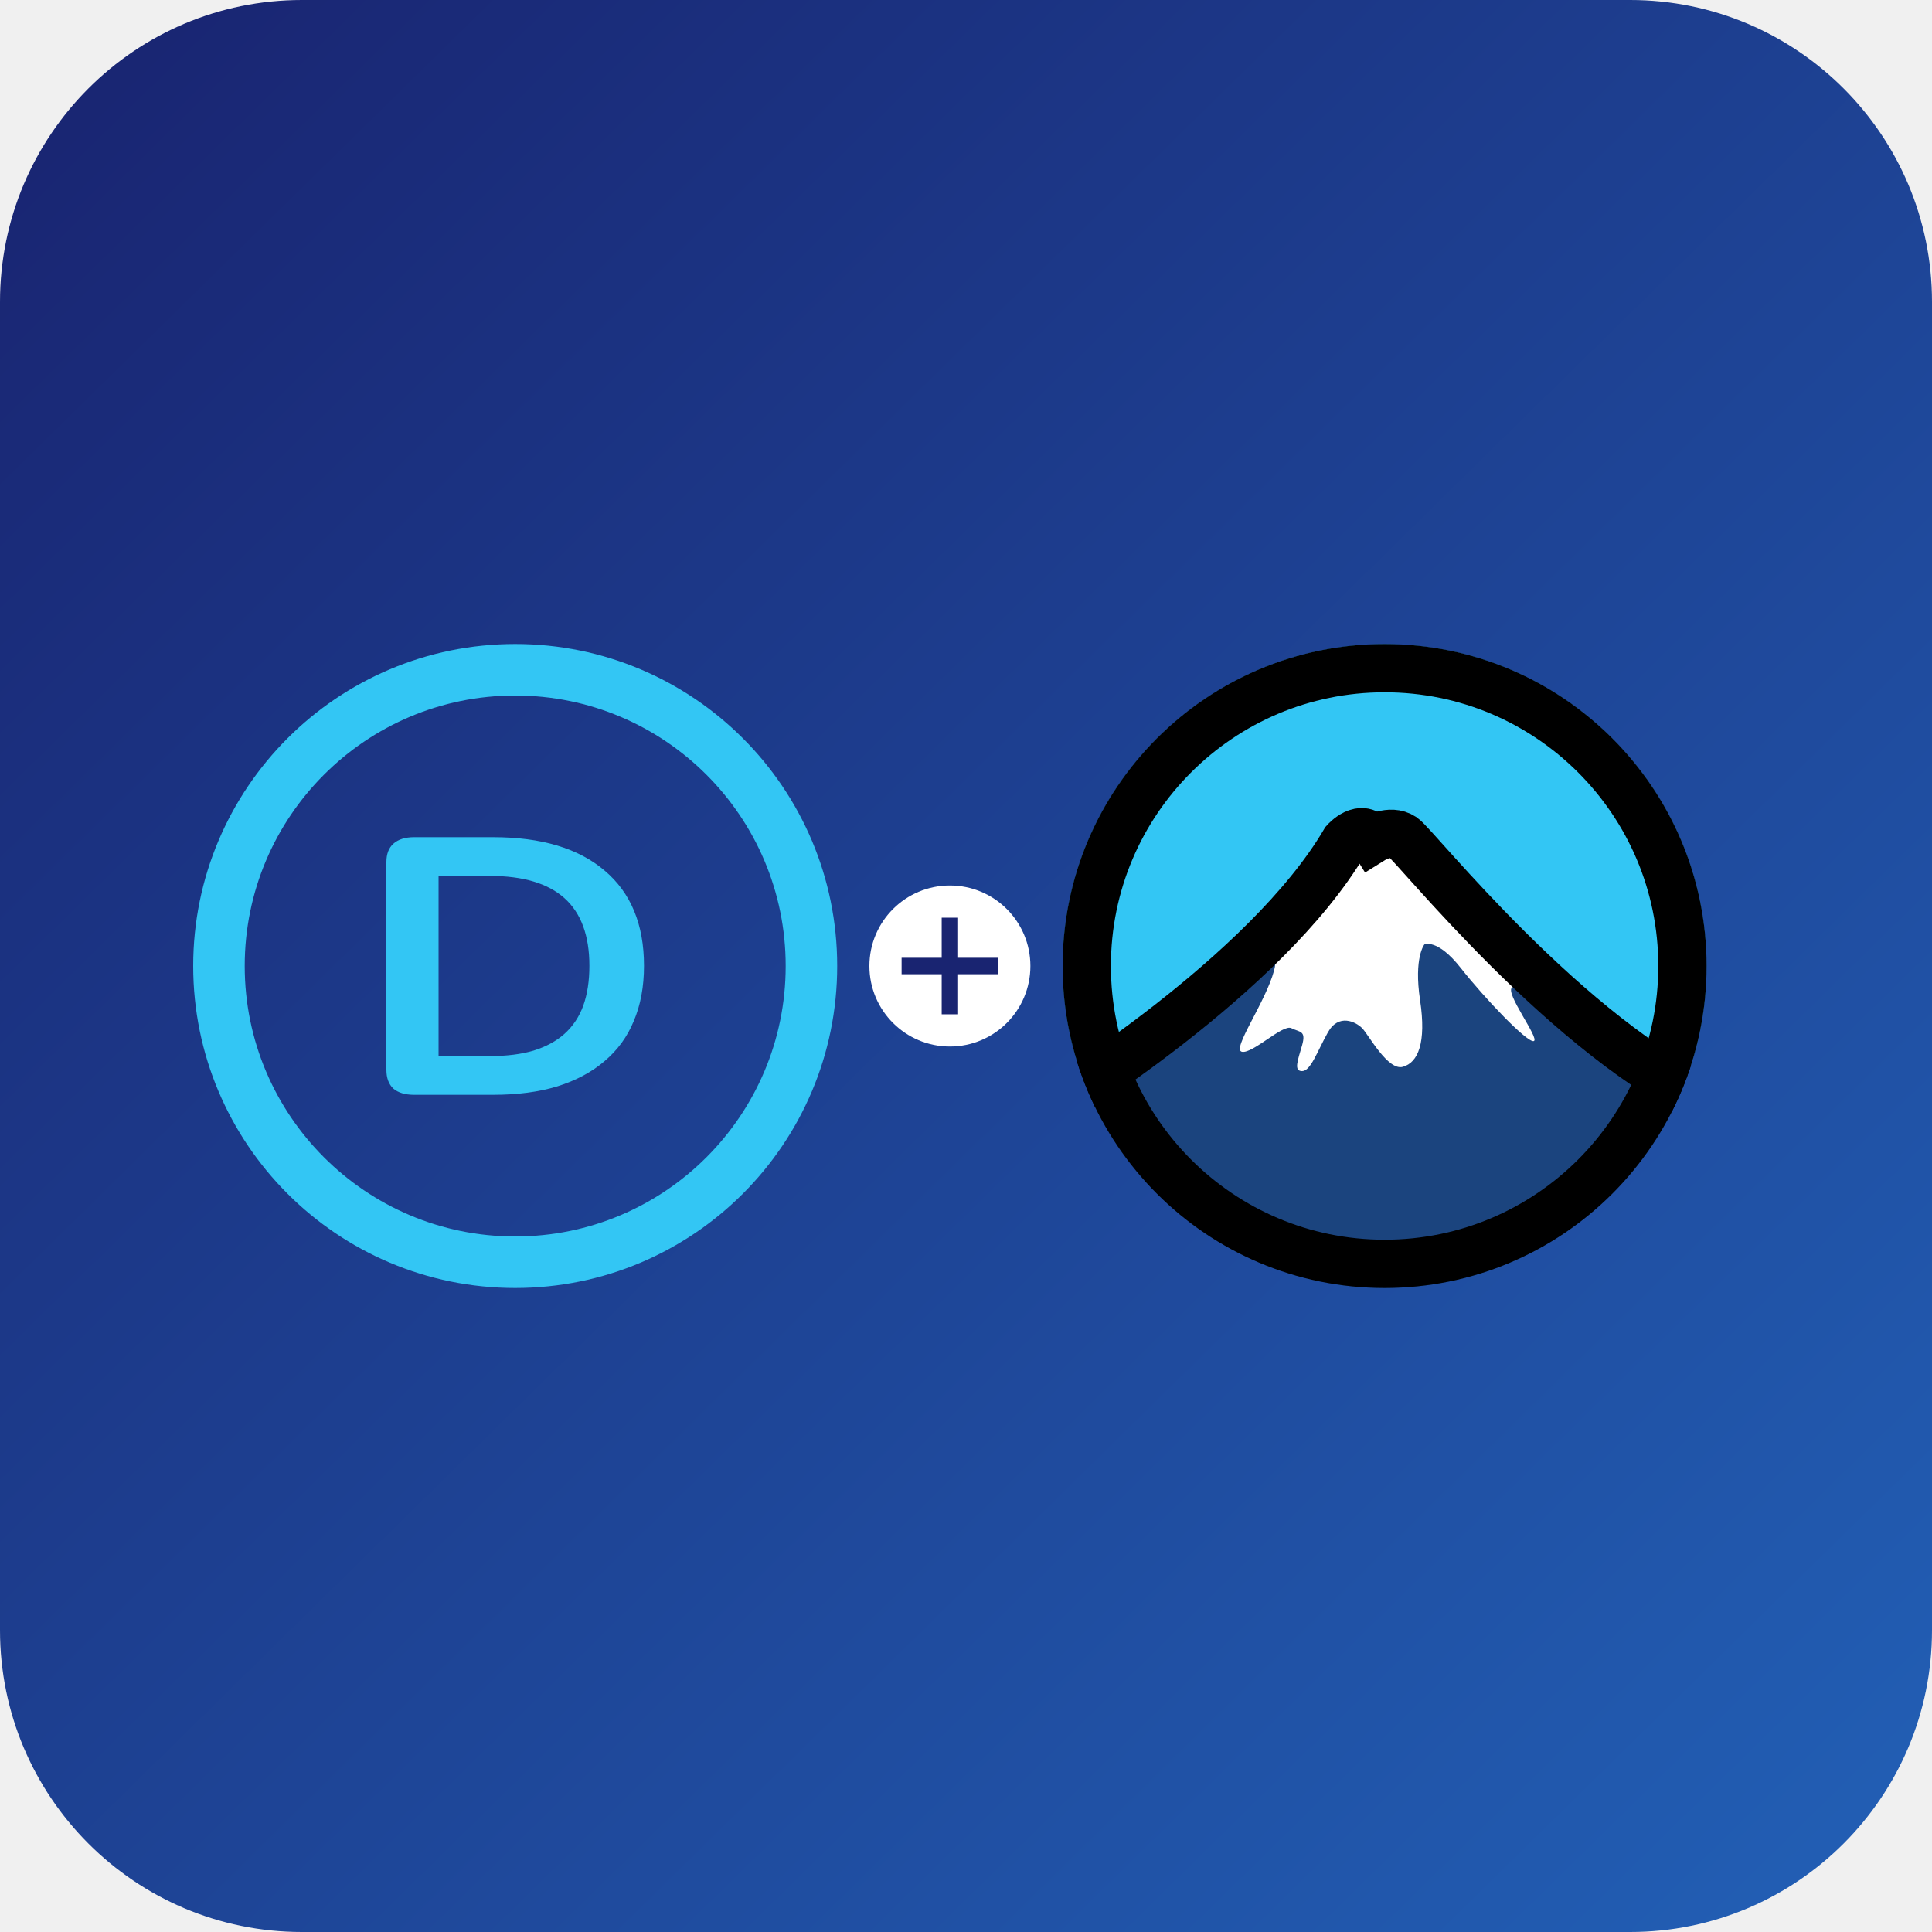
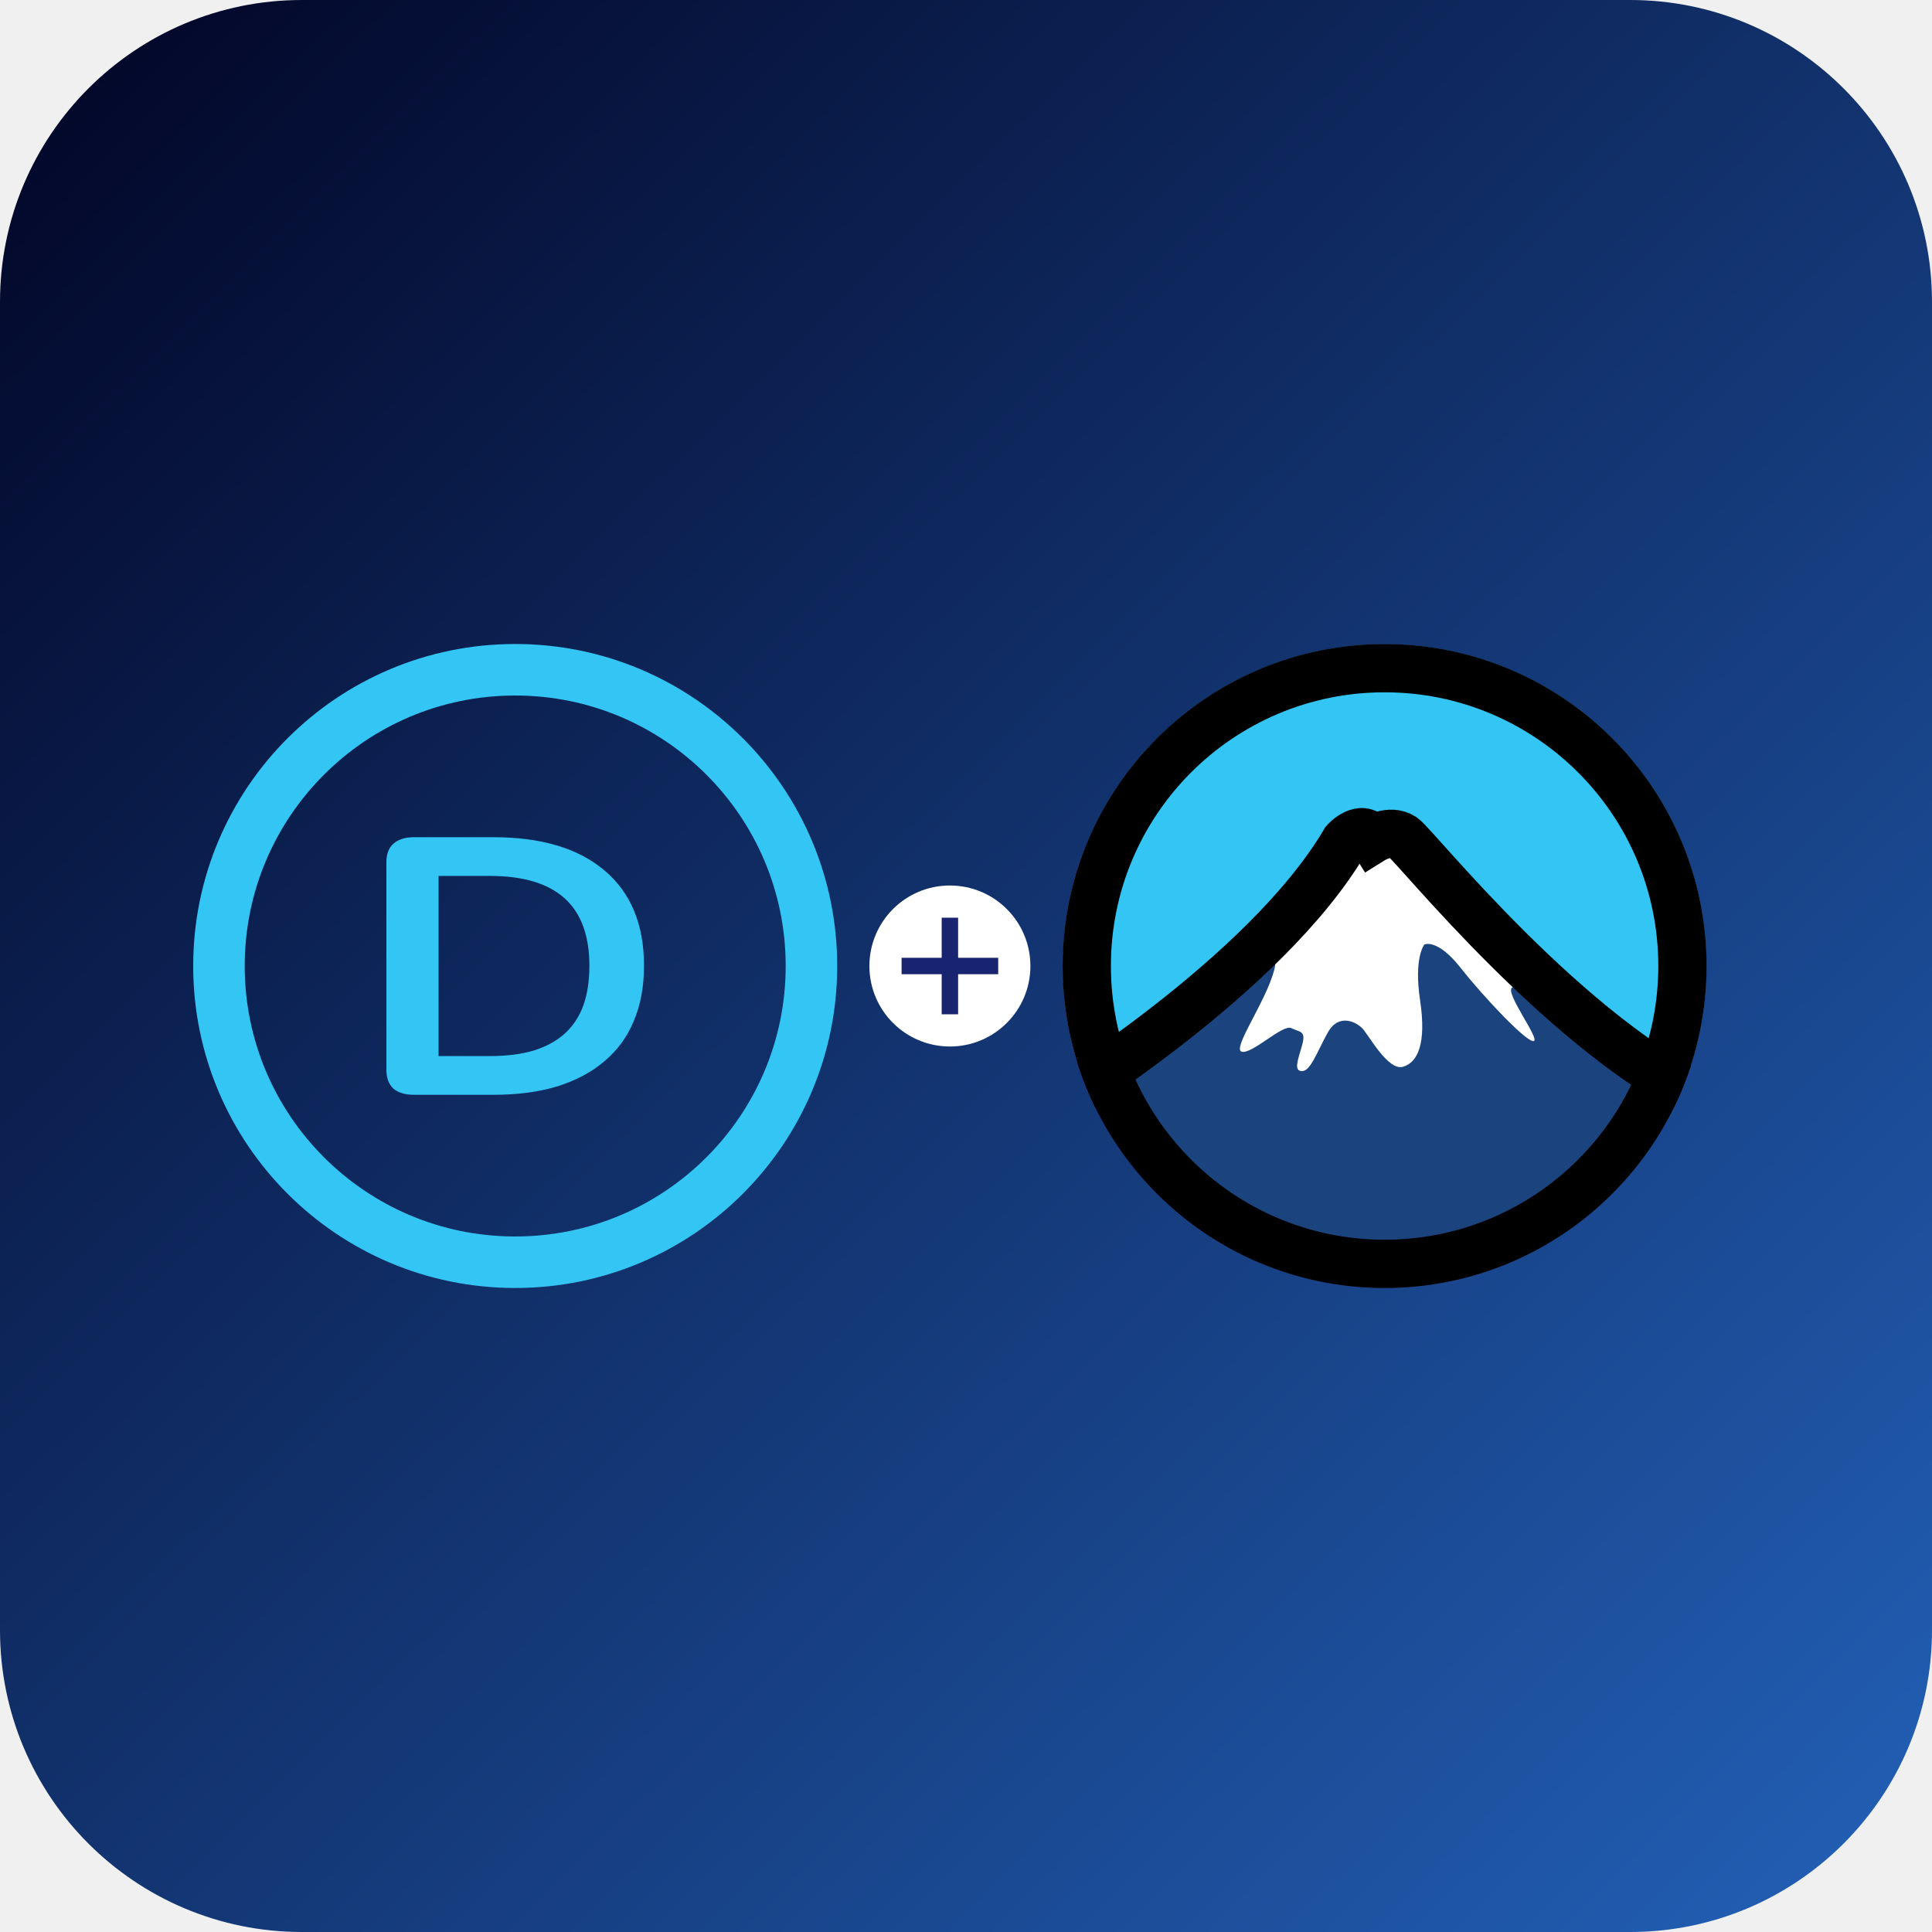
<svg xmlns="http://www.w3.org/2000/svg" width="60" height="60" viewBox="0 0 60 60" fill="none">
-   <rect width="60" height="60" rx="9.375" fill="url(#paint0_linear_283_241)" />
+   <rect width="60" height="60" rx="9.375" fill="url(#paint0_linear_310_257)" />
  <path d="M25.2 30C25.2 35.081 21.081 39.2 16 39.2C10.919 39.2 6.8 35.081 6.8 30C6.8 24.919 10.919 20.8 16 20.8C21.081 20.8 25.2 24.919 25.2 30Z" stroke="#33C6F4" stroke-width="1.6" />
  <path d="M12.861 34C12.582 34 12.367 33.936 12.215 33.807C12.072 33.671 12 33.478 12 33.228V26.772C12 26.522 12.072 26.333 12.215 26.204C12.367 26.068 12.582 26 12.861 26H15.316C16.81 26 17.962 26.344 18.772 27.033C19.591 27.721 20 28.708 20 29.994C20 30.637 19.895 31.209 19.683 31.708C19.481 32.2 19.177 32.616 18.772 32.956C18.375 33.297 17.886 33.557 17.304 33.739C16.73 33.913 16.067 34 15.316 34H12.861ZM13.62 32.797H15.215C15.738 32.797 16.19 32.74 16.57 32.627C16.958 32.506 17.279 32.332 17.532 32.105C17.793 31.87 17.987 31.579 18.114 31.231C18.241 30.876 18.304 30.463 18.304 29.994C18.304 29.056 18.046 28.357 17.532 27.895C17.017 27.434 16.245 27.203 15.215 27.203H13.62V32.797Z" fill="#33C6F4" />
  <rect x="27" y="27.5" width="5" height="5" rx="2.5" fill="white" />
  <path d="M29.245 31.5V28.5H29.755V31.5H29.245ZM28 30.255V29.745H31V30.255H28Z" fill="#192471" />
-   <mask id="mask0_283_241" style="mask-type:luminance" maskUnits="userSpaceOnUse" x="33" y="20" width="20" height="20">
+   <mask id="mask0_310_257" style="mask-type:luminance" maskUnits="userSpaceOnUse" x="33" y="20" width="20" height="20">
    <path d="M43 40C48.523 40 53 35.523 53 30C53 24.477 48.523 20 43 20C37.477 20 33 24.477 33 30C33 35.523 37.477 40 43 40Z" fill="white" />
  </mask>
-   <g mask="url(#mask0_283_241)">
+   <g mask="url(#mask0_310_257)">
    <path d="M43 40C48.523 40 53 35.523 53 30C53 24.477 48.523 20 43 20C37.477 20 33 24.477 33 30C33 35.523 37.477 40 43 40Z" fill="#33C6F4" />
    <path d="M53.295 34.139C48.697 32.072 43.965 26.264 43.567 25.998C43.168 25.732 42.633 26.065 42.633 26.065C42.3 25.532 41.767 26.131 41.767 26.131C39.301 30.33 32.703 34.338 32.703 34.338C32.703 34.338 35.871 40.165 43.195 40.165C50.64 40.165 53.295 34.139 53.295 34.139Z" fill="#1B447E" />
    <path d="M38.504 29.731C38.504 29.731 39.837 29.129 39.57 30.132C39.303 31.135 38.237 32.597 38.57 32.664C38.903 32.73 39.84 31.798 40.104 31.93C40.367 32.063 40.57 31.997 40.437 32.464C40.303 32.931 40.17 33.264 40.437 33.264C40.704 33.264 40.903 32.661 41.237 32.064C41.57 31.466 42.103 31.73 42.302 31.93C42.502 32.13 43.102 33.264 43.569 33.13C44.035 32.997 44.302 32.397 44.102 31.064C43.902 29.731 44.235 29.332 44.235 29.332C44.235 29.332 44.635 29.132 45.368 30.065C46.102 30.997 47.435 32.397 47.633 32.331C47.832 32.264 46.701 30.798 46.967 30.665C47.233 30.531 48.3 30.864 48.834 31.331C48.834 31.331 49.016 32.095 49.016 31.362L43.569 26L42.636 26.065L41.77 26.132C41.77 26.132 39.637 29.332 38.504 29.731Z" fill="white" />
    <path d="M53.295 34.338C48.697 32.272 43.965 26.264 43.567 25.998C43.168 25.732 42.633 26.065 42.633 26.065C42.3 25.532 41.767 26.131 41.767 26.131C39.301 30.33 32.703 34.338 32.703 34.338" stroke="black" stroke-width="1.5" stroke-miterlimit="10" />
  </g>
  <path d="M52.25 30C52.25 35.109 48.109 39.25 43 39.25C37.891 39.25 33.75 35.109 33.75 30C33.75 24.891 37.891 20.75 43 20.75C48.109 20.75 52.25 24.891 52.25 30Z" stroke="black" stroke-width="1.5" stroke-miterlimit="10" />
  <defs>
-     <linearGradient id="paint0_linear_283_241" x1="1.5" y1="1" x2="58.5" y2="59" gradientUnits="userSpaceOnUse">
-       <stop stop-color="#192471" />
+     <linearGradient id="paint0_linear_310_257" x1="1.5" y1="1" x2="58.5" y2="59" gradientUnits="userSpaceOnUse">
+       <stop stop-color="#020627" />
      <stop offset="1" stop-color="#225FB5" />
    </linearGradient>
  </defs>
</svg>
